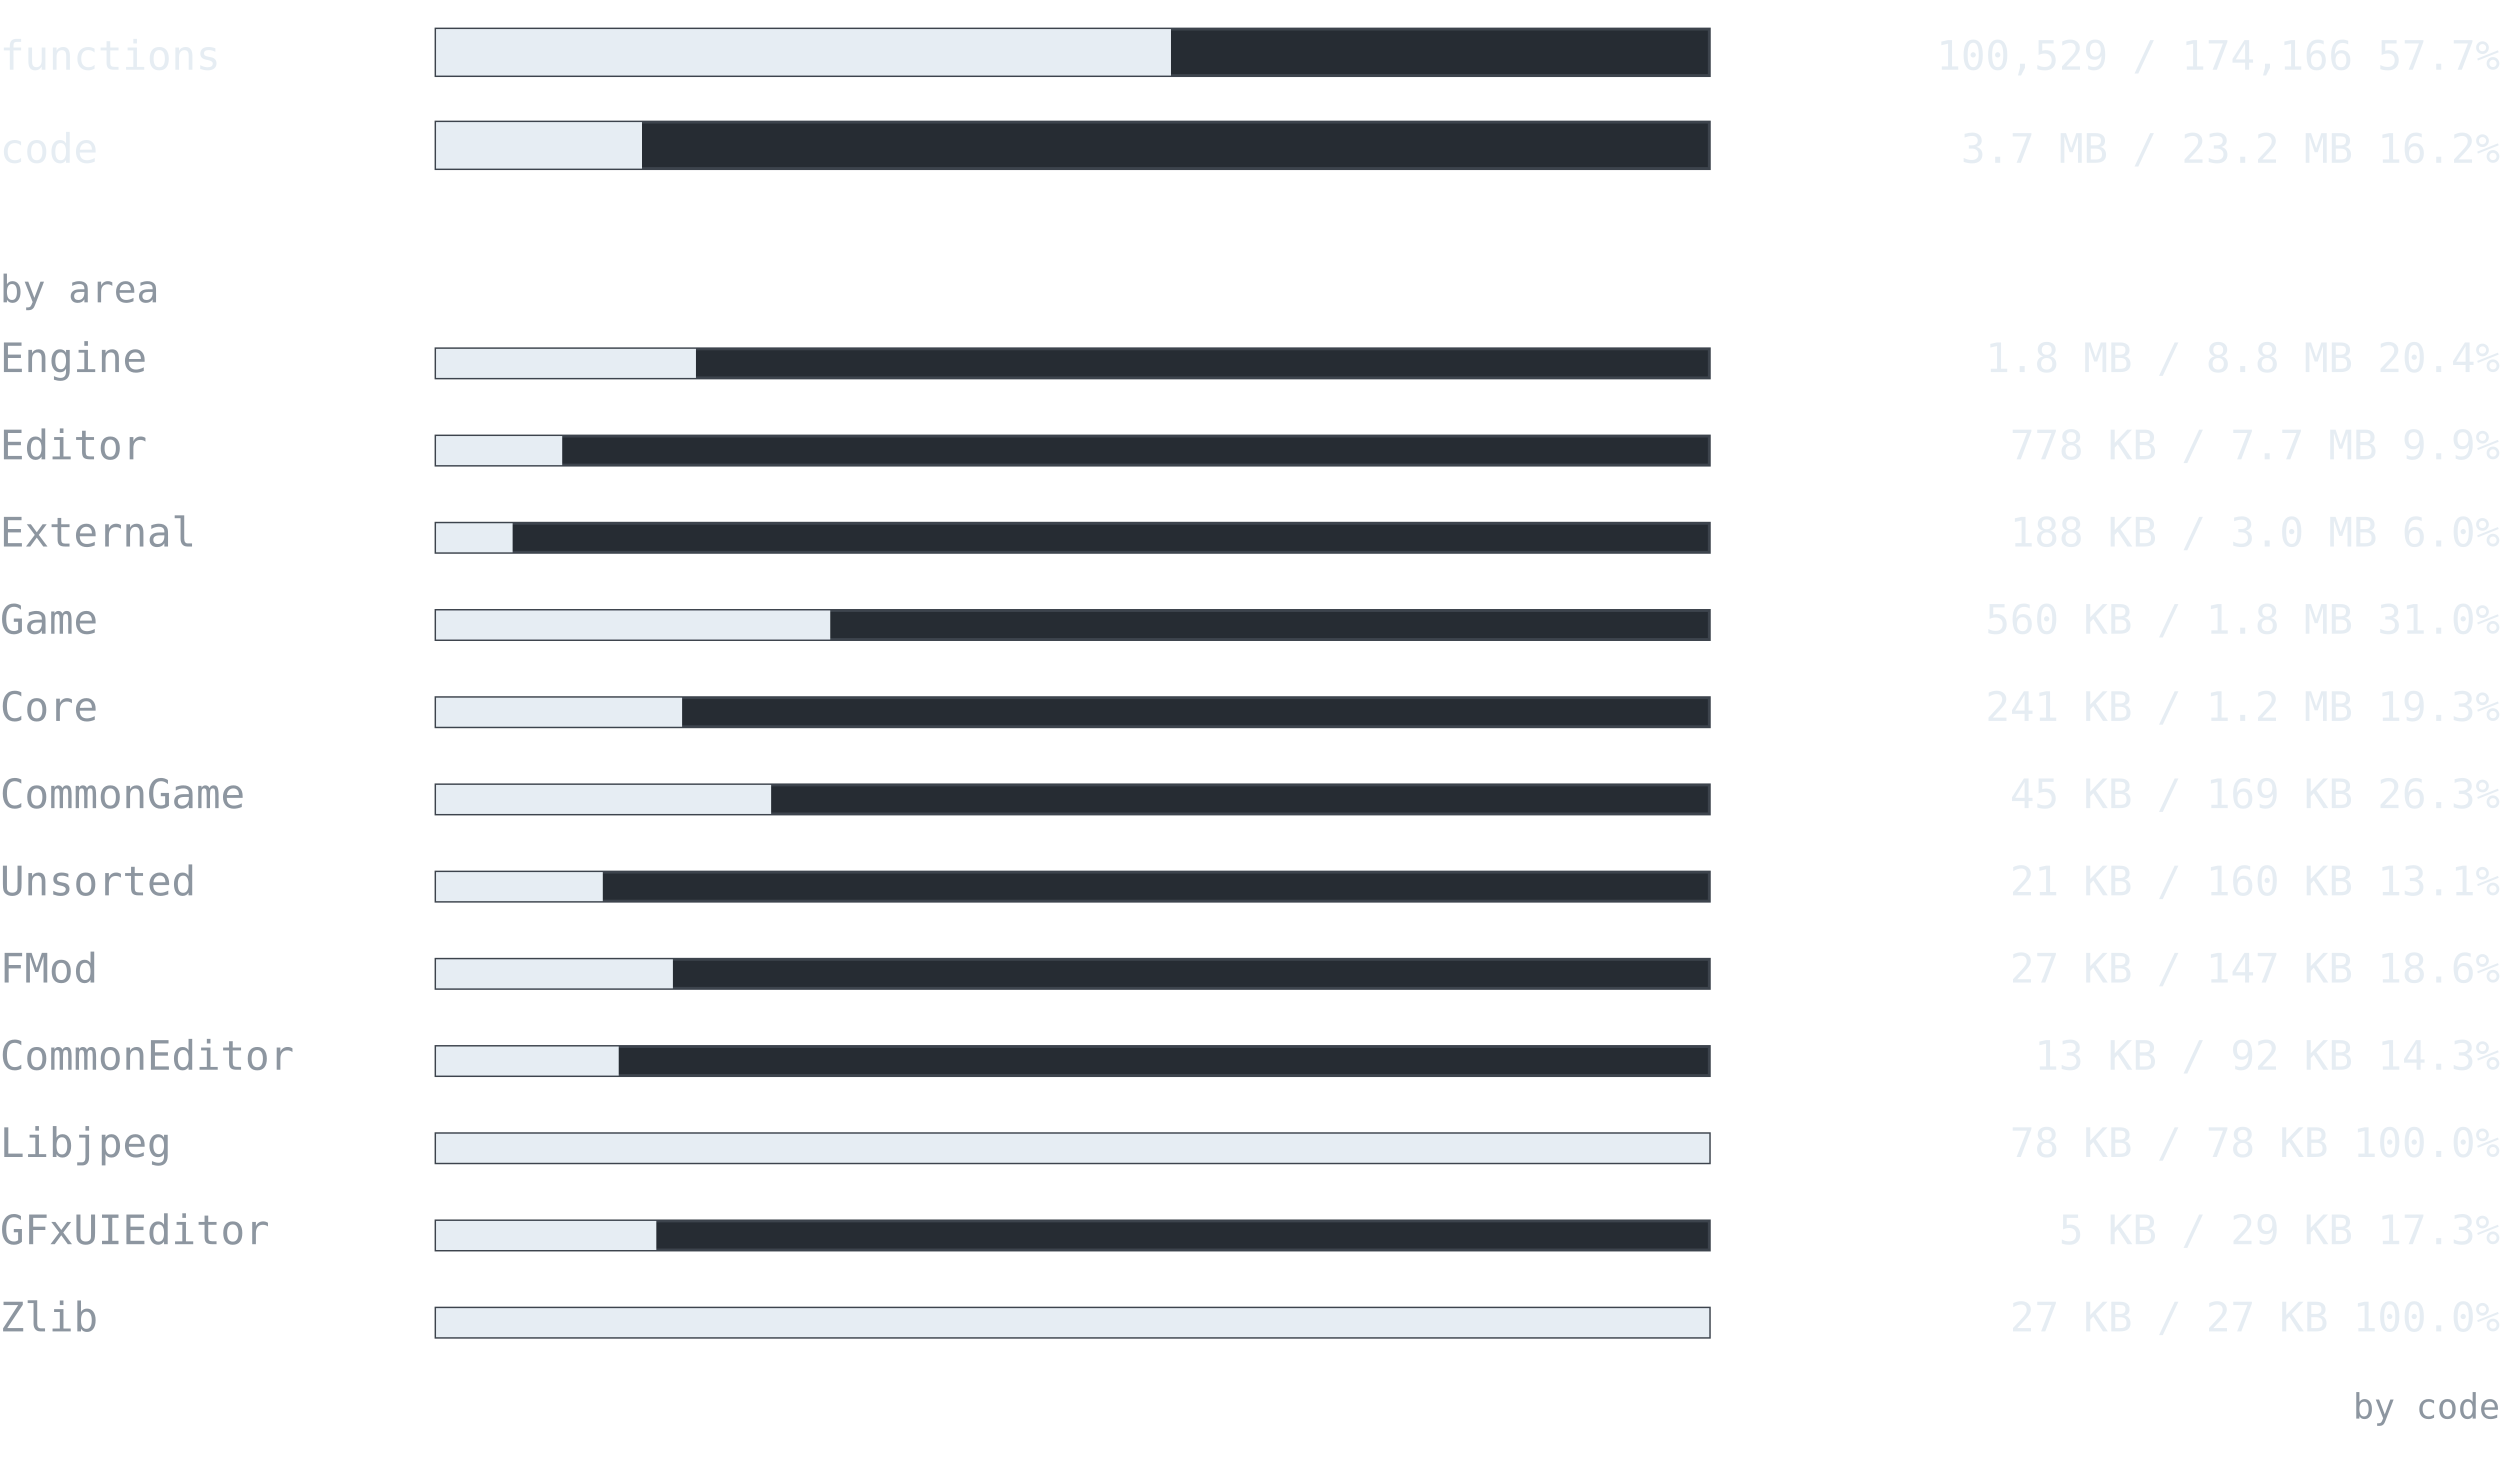
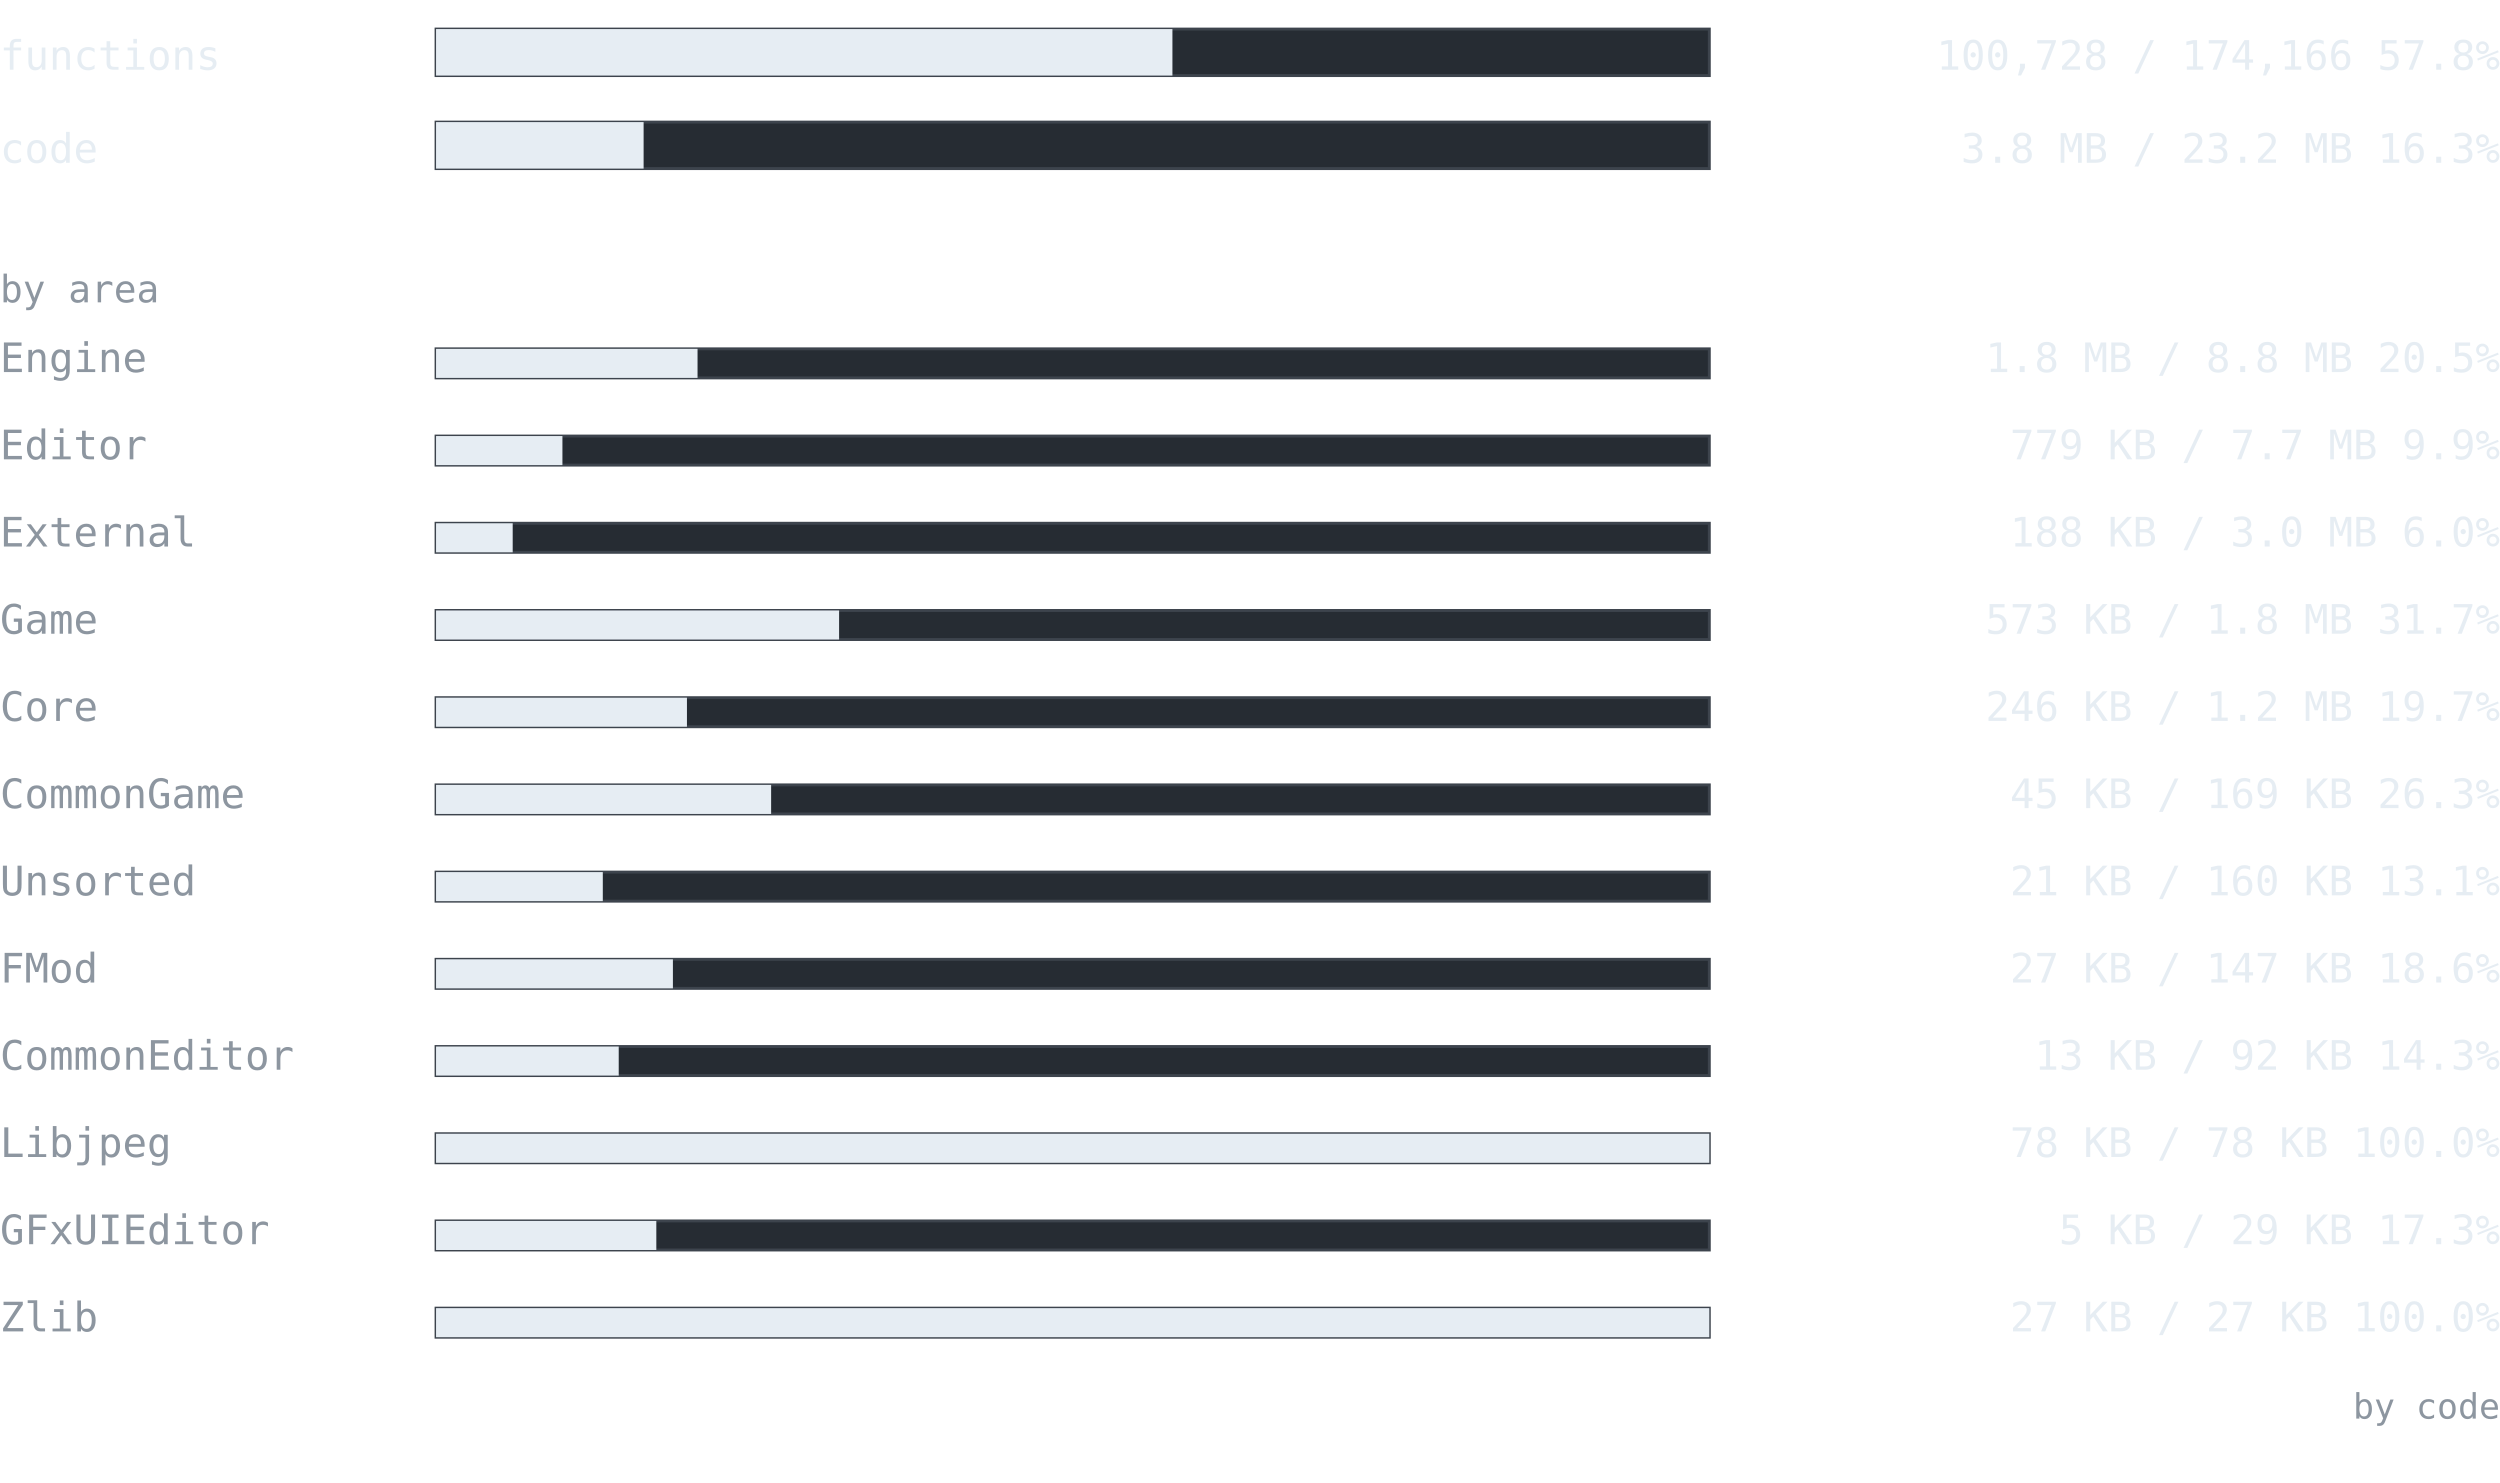
<svg xmlns="http://www.w3.org/2000/svg" width="860" height="510" viewBox="0 0 860 510" font-family="ui-monospace, SFMono-Regular, 'Cascadia Mono', Consolas, 'DejaVu Sans Mono', monospace">
  <text x="0" y="24" font-size="14" fill="#e6edf3" text-anchor="start" font-weight="normal">functions</text>
  <rect x="150" y="10" width="438" height="16" fill="#262c33" stroke="#3d444d" />
-   <rect x="150" y="10" width="252.815" height="16" fill="#e6edf3" />
-   <text x="860" y="24" font-size="14" fill="#e6edf3" text-anchor="end" font-weight="normal">100,529 / 174,166  57.7%</text>
+   <rect x="150" y="10" width="253.315" height="16" fill="#e6edf3" />
+   <text x="860" y="24" font-size="14" fill="#e6edf3" text-anchor="end" font-weight="normal">100,728 / 174,166  57.8%</text>
  <text x="0" y="56" font-size="14" fill="#e6edf3" text-anchor="start" font-weight="normal">code</text>
  <rect x="150" y="42" width="438" height="16" fill="#262c33" stroke="#3d444d" />
-   <rect x="150" y="42" width="70.847" height="16" fill="#e6edf3" />
-   <text x="860" y="56" font-size="14" fill="#e6edf3" text-anchor="end" font-weight="normal">3.7 MB / 23.2 MB  16.2%</text>
+   <rect x="150" y="42" width="71.402" height="16" fill="#e6edf3" />
+   <text x="860" y="56" font-size="14" fill="#e6edf3" text-anchor="end" font-weight="normal">3.8 MB / 23.2 MB  16.3%</text>
  <text x="0" y="104" font-size="13" fill="#8d96a0" text-anchor="start" font-weight="normal">by area</text>
  <text x="0" y="128" font-size="14" fill="#8d96a0" text-anchor="start" font-weight="normal">Engine</text>
  <rect x="150" y="120" width="438" height="10" fill="#262c33" stroke="#3d444d" />
-   <rect x="150" y="120" width="89.408" height="10" fill="#e6edf3" />
-   <text x="860" y="128" font-size="14" fill="#e6edf3" text-anchor="end" font-weight="normal">1.8 MB / 8.8 MB  20.4%</text>
+   <rect x="150" y="120" width="89.955" height="10" fill="#e6edf3" />
+   <text x="860" y="128" font-size="14" fill="#e6edf3" text-anchor="end" font-weight="normal">1.8 MB / 8.8 MB  20.5%</text>
  <text x="0" y="158" font-size="14" fill="#8d96a0" text-anchor="start" font-weight="normal">Editor</text>
  <rect x="150" y="150" width="438" height="10" fill="#262c33" stroke="#3d444d" />
-   <rect x="150" y="150" width="43.398" height="10" fill="#e6edf3" />
-   <text x="860" y="158" font-size="14" fill="#e6edf3" text-anchor="end" font-weight="normal">778 KB / 7.7 MB  9.9%</text>
+   <rect x="150" y="150" width="43.476" height="10" fill="#e6edf3" />
+   <text x="860" y="158" font-size="14" fill="#e6edf3" text-anchor="end" font-weight="normal">779 KB / 7.7 MB  9.9%</text>
  <text x="0" y="188" font-size="14" fill="#8d96a0" text-anchor="start" font-weight="normal">External</text>
  <rect x="150" y="180" width="438" height="10" fill="#262c33" stroke="#3d444d" />
-   <rect x="150" y="180" width="26.343" height="10" fill="#e6edf3" />
+   <rect x="150" y="180" width="26.367" height="10" fill="#e6edf3" />
  <text x="860" y="188" font-size="14" fill="#e6edf3" text-anchor="end" font-weight="normal">188 KB / 3.0 MB  6.0%</text>
  <text x="0" y="218" font-size="14" fill="#8d96a0" text-anchor="start" font-weight="normal">Game</text>
  <rect x="150" y="210" width="438" height="10" fill="#262c33" stroke="#3d444d" />
-   <rect x="150" y="210" width="135.604" height="10" fill="#e6edf3" />
-   <text x="860" y="218" font-size="14" fill="#e6edf3" text-anchor="end" font-weight="normal">560 KB / 1.8 MB  31.0%</text>
+   <rect x="150" y="210" width="138.648" height="10" fill="#e6edf3" />
+   <text x="860" y="218" font-size="14" fill="#e6edf3" text-anchor="end" font-weight="normal">573 KB / 1.8 MB  31.7%</text>
  <text x="0" y="248" font-size="14" fill="#8d96a0" text-anchor="start" font-weight="normal">Core</text>
  <rect x="150" y="240" width="438" height="10" fill="#262c33" stroke="#3d444d" />
-   <rect x="150" y="240" width="84.643" height="10" fill="#e6edf3" />
-   <text x="860" y="248" font-size="14" fill="#e6edf3" text-anchor="end" font-weight="normal">241 KB / 1.2 MB  19.3%</text>
+   <rect x="150" y="240" width="86.309" height="10" fill="#e6edf3" />
+   <text x="860" y="248" font-size="14" fill="#e6edf3" text-anchor="end" font-weight="normal">246 KB / 1.2 MB  19.7%</text>
  <text x="0" y="278" font-size="14" fill="#8d96a0" text-anchor="start" font-weight="normal">CommonGame</text>
  <rect x="150" y="270" width="438" height="10" fill="#262c33" stroke="#3d444d" />
  <rect x="150" y="270" width="115.267" height="10" fill="#e6edf3" />
  <text x="860" y="278" font-size="14" fill="#e6edf3" text-anchor="end" font-weight="normal">45 KB / 169 KB  26.3%</text>
  <text x="0" y="308" font-size="14" fill="#8d96a0" text-anchor="start" font-weight="normal">Unsorted</text>
  <rect x="150" y="300" width="438" height="10" fill="#262c33" stroke="#3d444d" />
  <rect x="150" y="300" width="57.363" height="10" fill="#e6edf3" />
  <text x="860" y="308" font-size="14" fill="#e6edf3" text-anchor="end" font-weight="normal">21 KB / 160 KB  13.1%</text>
  <text x="0" y="338" font-size="14" fill="#8d96a0" text-anchor="start" font-weight="normal">FMod</text>
  <rect x="150" y="330" width="438" height="10" fill="#262c33" stroke="#3d444d" />
  <rect x="150" y="330" width="81.479" height="10" fill="#e6edf3" />
  <text x="860" y="338" font-size="14" fill="#e6edf3" text-anchor="end" font-weight="normal">27 KB / 147 KB  18.6%</text>
  <text x="0" y="368" font-size="14" fill="#8d96a0" text-anchor="start" font-weight="normal">CommonEditor</text>
  <rect x="150" y="360" width="438" height="10" fill="#262c33" stroke="#3d444d" />
  <rect x="150" y="360" width="62.841" height="10" fill="#e6edf3" />
  <text x="860" y="368" font-size="14" fill="#e6edf3" text-anchor="end" font-weight="normal">13 KB / 92 KB  14.3%</text>
  <text x="0" y="398" font-size="14" fill="#8d96a0" text-anchor="start" font-weight="normal">Libjpeg</text>
  <rect x="150" y="390" width="438" height="10" fill="#262c33" stroke="#3d444d" />
  <rect x="150" y="390" width="438" height="10" fill="#e6edf3" />
  <text x="860" y="398" font-size="14" fill="#e6edf3" text-anchor="end" font-weight="normal">78 KB / 78 KB  100.0%</text>
  <text x="0" y="428" font-size="14" fill="#8d96a0" text-anchor="start" font-weight="normal">GFxUIEditor</text>
  <rect x="150" y="420" width="438" height="10" fill="#262c33" stroke="#3d444d" />
  <rect x="150" y="420" width="75.775" height="10" fill="#e6edf3" />
  <text x="860" y="428" font-size="14" fill="#e6edf3" text-anchor="end" font-weight="normal">5 KB / 29 KB  17.3%</text>
  <text x="0" y="458" font-size="14" fill="#8d96a0" text-anchor="start" font-weight="normal">Zlib</text>
  <rect x="150" y="450" width="438" height="10" fill="#262c33" stroke="#3d444d" />
  <rect x="150" y="450" width="438" height="10" fill="#e6edf3" />
  <text x="860" y="458" font-size="14" fill="#e6edf3" text-anchor="end" font-weight="normal">27 KB / 27 KB  100.0%</text>
  <text x="860" y="488" font-size="12" fill="#8d96a0" text-anchor="end" font-weight="normal">by code</text>
</svg>
